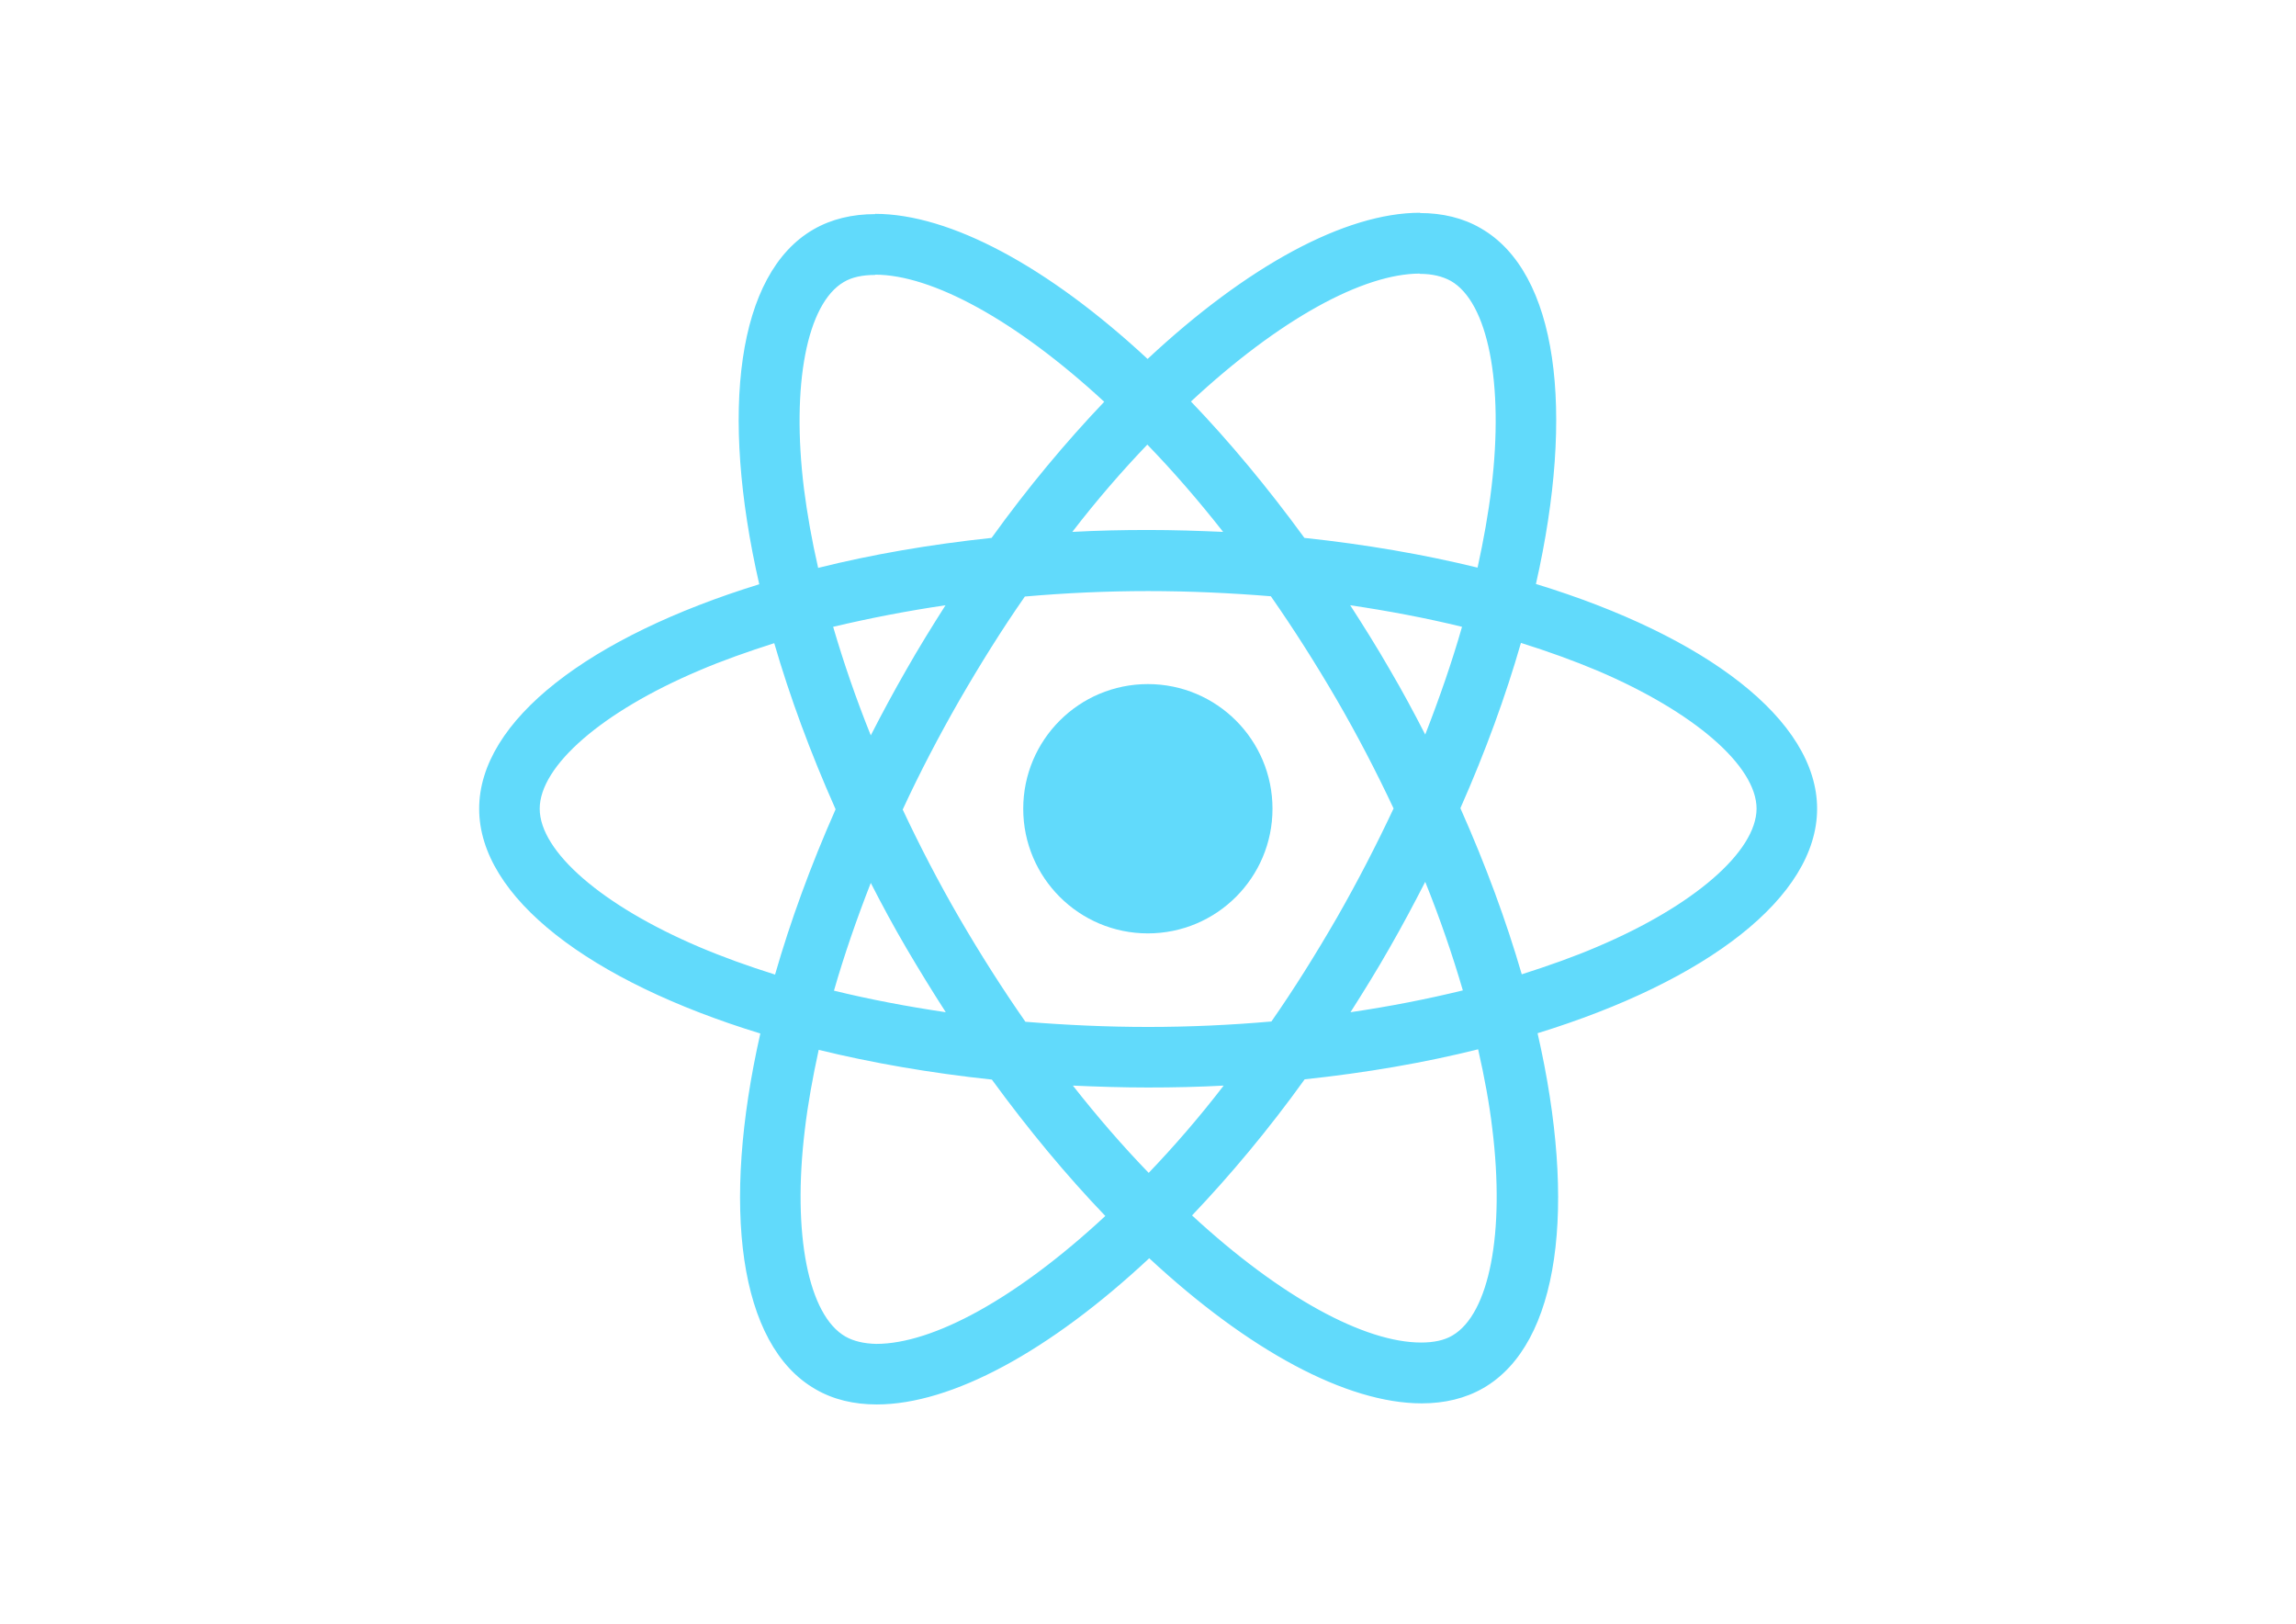
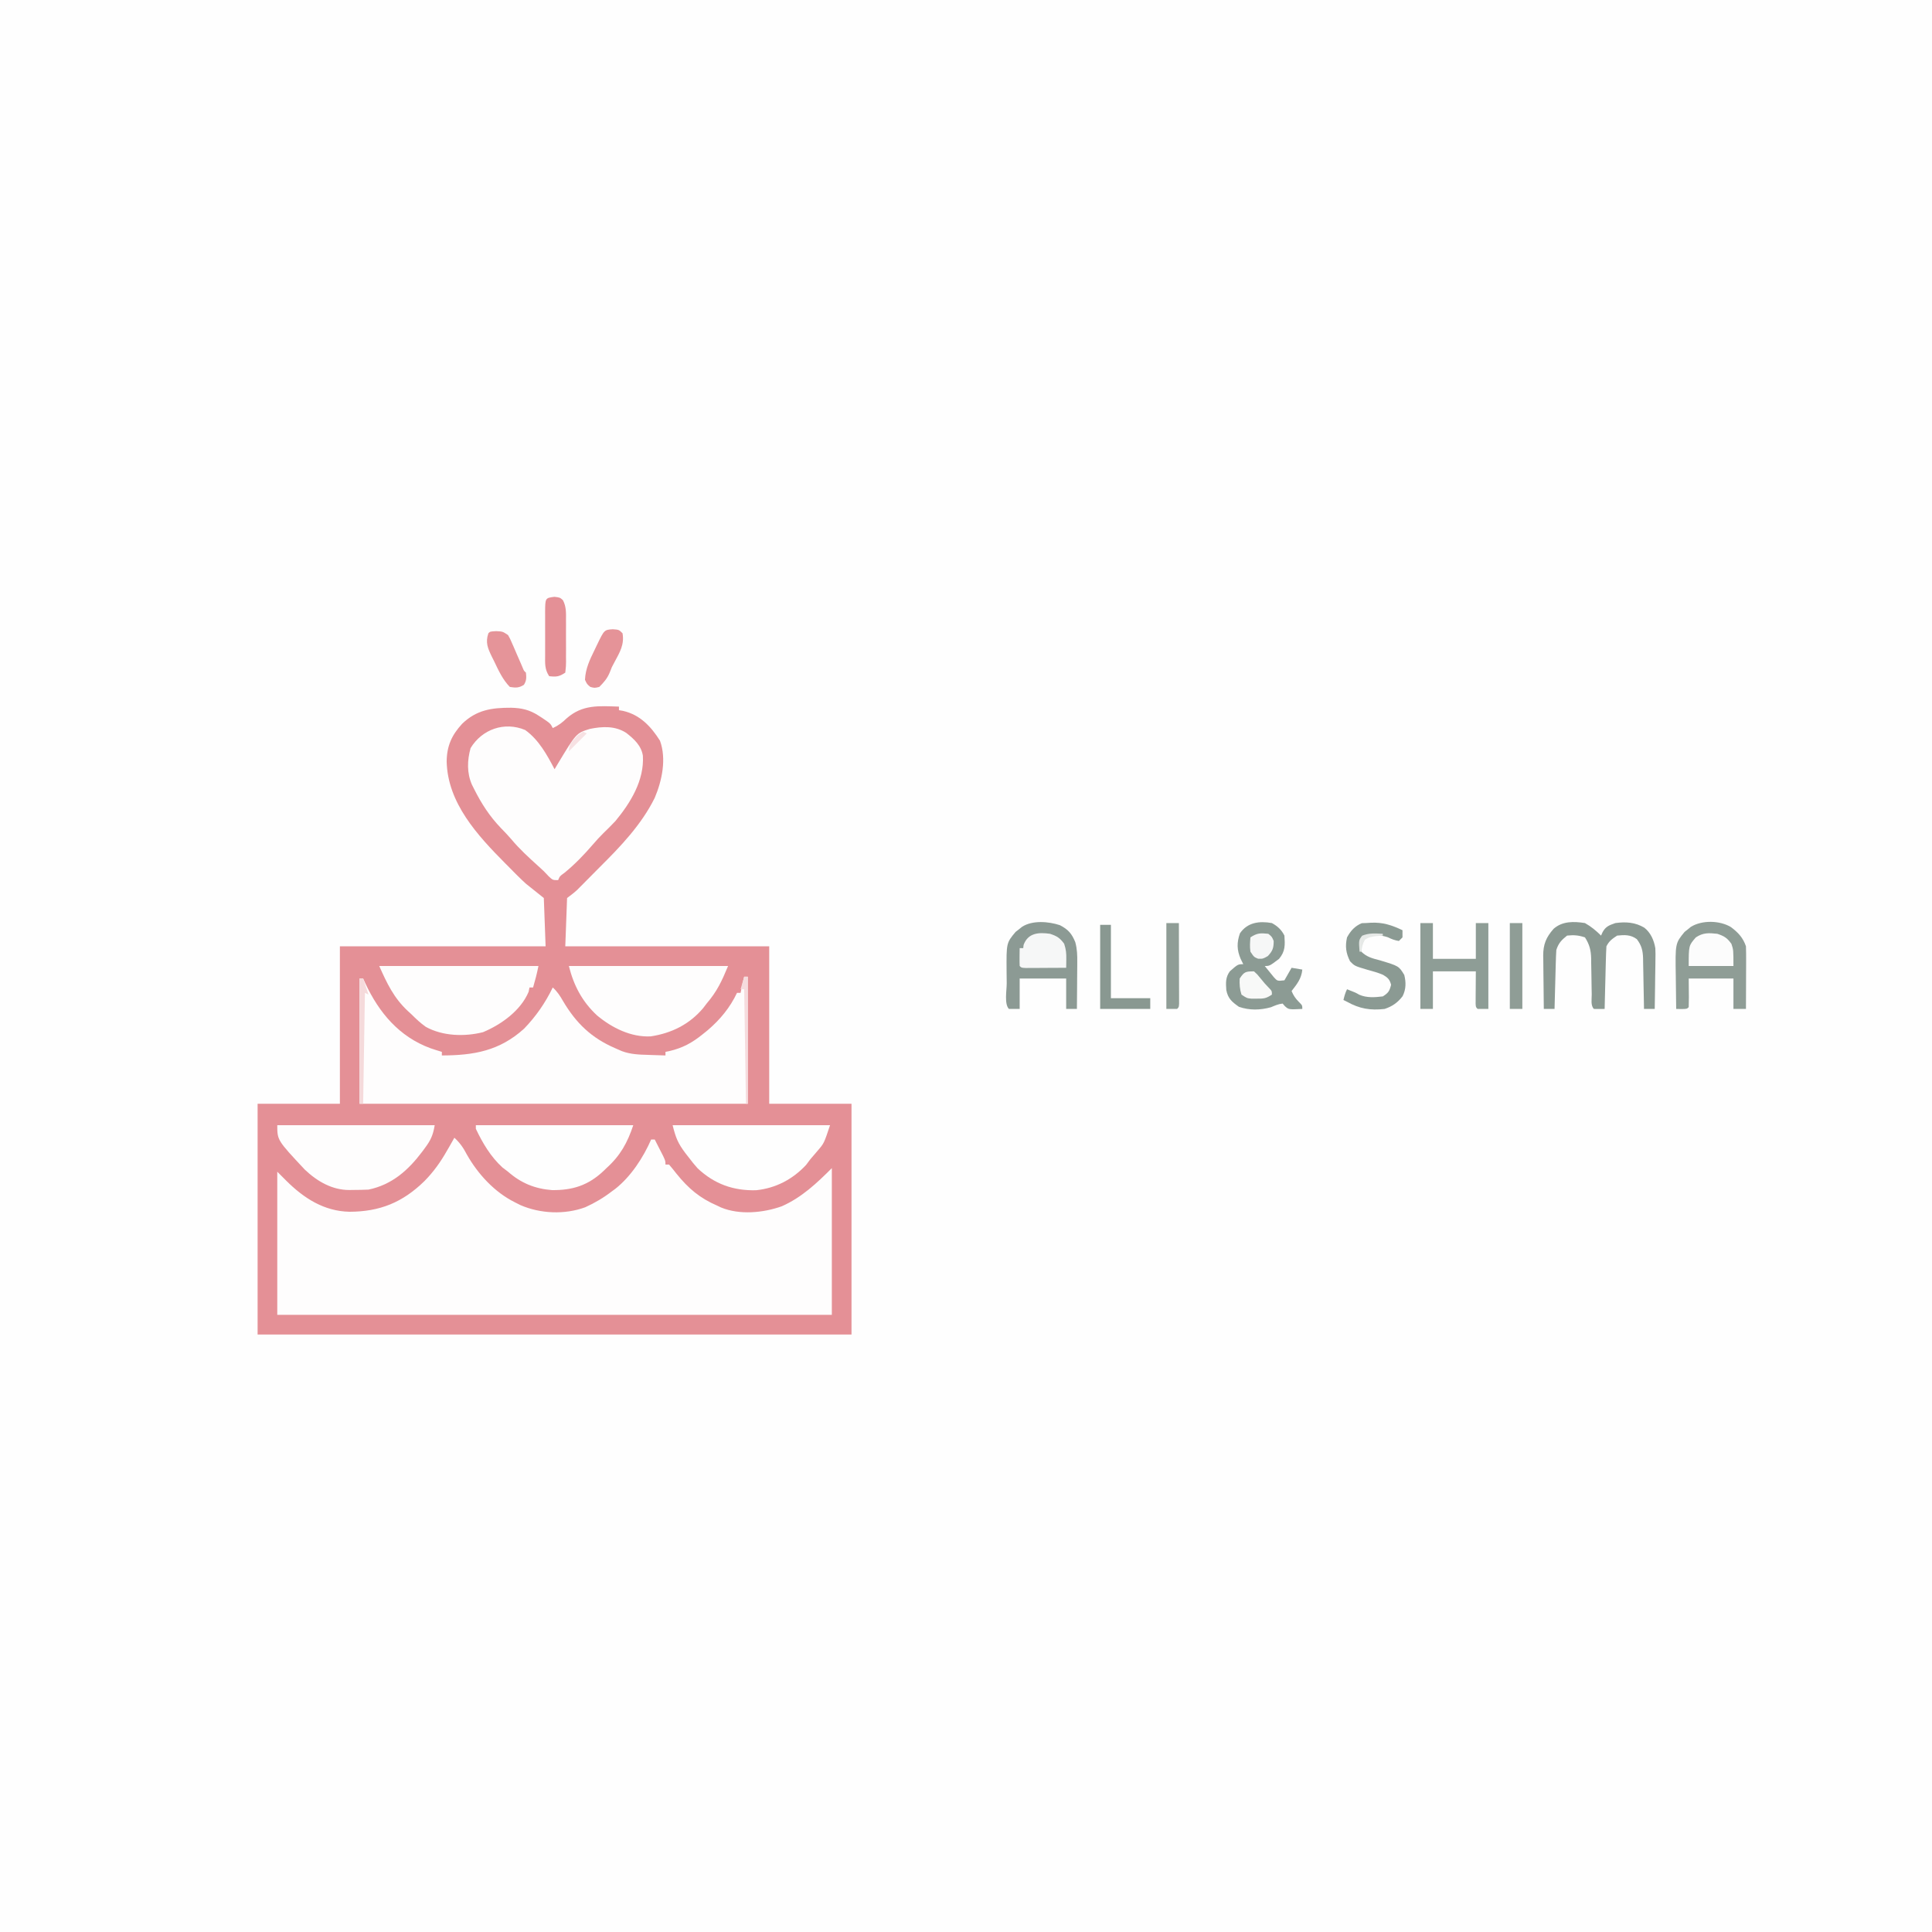
- <svg xmlns="http://www.w3.org/2000/svg" viewBox="0 0 841.9 595.3">
-   <g fill="#61DAFB">
-     <path d="M666.3 296.5c0-32.5-40.7-63.3-103.1-82.4 14.4-63.6 8-114.2-20.2-130.4-6.5-3.8-14.1-5.6-22.4-5.6v22.3c4.6 0 8.3.9 11.4 2.6 13.6 7.8 19.5 37.5 14.9 75.7-1.1 9.4-2.9 19.3-5.1 29.4-19.6-4.8-41-8.5-63.5-10.9-13.5-18.5-27.5-35.3-41.6-50 32.6-30.3 63.2-46.9 84-46.9V78c-27.5 0-63.5 19.6-99.9 53.6-36.4-33.8-72.4-53.2-99.9-53.2v22.3c20.7 0 51.4 16.5 84 46.6-14 14.7-28 31.4-41.3 49.9-22.6 2.4-44 6.1-63.6 11-2.3-10-4-19.7-5.2-29-4.7-38.2 1.1-67.9 14.6-75.8 3-1.8 6.9-2.6 11.5-2.6V78.5c-8.4 0-16 1.8-22.6 5.6-28.1 16.2-34.4 66.7-19.9 130.1-62.2 19.2-102.7 49.9-102.7 82.3 0 32.5 40.7 63.3 103.1 82.4-14.4 63.6-8 114.2 20.2 130.4 6.5 3.8 14.1 5.6 22.5 5.6 27.5 0 63.5-19.6 99.9-53.6 36.4 33.8 72.4 53.2 99.9 53.2 8.4 0 16-1.8 22.6-5.6 28.1-16.2 34.4-66.7 19.9-130.1 62-19.1 102.5-49.9 102.5-82.3zm-130.2-66.7c-3.7 12.9-8.3 26.2-13.5 39.5-4.1-8-8.4-16-13.1-24-4.6-8-9.5-15.8-14.4-23.4 14.2 2.1 27.9 4.7 41 7.9zm-45.8 106.5c-7.8 13.5-15.8 26.3-24.1 38.2-14.9 1.3-30 2-45.2 2-15.1 0-30.2-.7-45-1.9-8.3-11.9-16.4-24.6-24.2-38-7.6-13.1-14.5-26.4-20.8-39.8 6.2-13.4 13.2-26.8 20.7-39.9 7.8-13.5 15.8-26.3 24.1-38.2 14.9-1.3 30-2 45.2-2 15.1 0 30.2.7 45 1.9 8.3 11.9 16.4 24.6 24.2 38 7.6 13.1 14.5 26.4 20.8 39.8-6.3 13.4-13.2 26.8-20.7 39.9zm32.3-13c5.4 13.4 10 26.8 13.8 39.8-13.1 3.2-26.9 5.9-41.2 8 4.9-7.7 9.8-15.6 14.4-23.7 4.6-8 8.9-16.1 13-24.1zM421.2 430c-9.3-9.6-18.6-20.3-27.8-32 9 .4 18.2.7 27.5.7 9.4 0 18.7-.2 27.8-.7-9 11.7-18.3 22.4-27.5 32zm-74.4-58.9c-14.2-2.1-27.9-4.7-41-7.9 3.7-12.9 8.3-26.2 13.5-39.5 4.1 8 8.4 16 13.1 24 4.7 8 9.5 15.8 14.4 23.4zM420.7 163c9.3 9.6 18.6 20.3 27.8 32-9-.4-18.2-.7-27.5-.7-9.4 0-18.7.2-27.8.7 9-11.7 18.3-22.4 27.5-32zm-74 58.9c-4.9 7.7-9.8 15.6-14.4 23.7-4.6 8-8.9 16-13 24-5.4-13.4-10-26.8-13.8-39.8 13.1-3.1 26.9-5.8 41.2-7.9zm-90.5 125.2c-35.4-15.1-58.3-34.9-58.3-50.6 0-15.7 22.9-35.6 58.3-50.6 8.6-3.7 18-7 27.7-10.1 5.7 19.6 13.2 40 22.5 60.9-9.2 20.8-16.6 41.1-22.2 60.6-9.9-3.1-19.3-6.5-28-10.2zM310 490c-13.6-7.8-19.5-37.5-14.9-75.7 1.1-9.4 2.9-19.3 5.1-29.4 19.6 4.8 41 8.5 63.5 10.9 13.5 18.5 27.5 35.3 41.6 50-32.6 30.3-63.2 46.9-84 46.9-4.5-.1-8.3-1-11.3-2.7zm237.2-76.2c4.7 38.2-1.1 67.9-14.6 75.8-3 1.8-6.9 2.6-11.5 2.6-20.7 0-51.4-16.5-84-46.6 14-14.7 28-31.4 41.3-49.9 22.6-2.4 44-6.1 63.6-11 2.3 10.1 4.1 19.8 5.2 29.1zm38.5-66.7c-8.6 3.7-18 7-27.7 10.1-5.7-19.6-13.2-40-22.5-60.9 9.2-20.8 16.6-41.1 22.2-60.6 9.9 3.1 19.3 6.5 28.1 10.2 35.4 15.1 58.3 34.9 58.3 50.6-.1 15.7-23 35.6-58.4 50.6zM320.8 78.4z" />
-     <circle cx="420.9" cy="296.5" r="45.7" />
-     <path d="M520.5 78.1z" />
-   </g>
+ <svg xmlns="http://www.w3.org/2000/svg" version="1.1" width="1080" height="1080">
+   <path d="M0 0 C356.4 0 712.8 0 1080 0 C1080 356.4 1080 712.8 1080 1080 C723.6 1080 367.2 1080 0 1080 C0 723.6 0 367.2 0 0 Z " fill="#FEFEFE" transform="translate(0,0)" />
+   <path d="M0 0 C0 0.66 0 1.32 0 2 C1.102 2.184 1.102 2.184 2.227 2.371 C11.776 4.537 17.876 11.062 22.938 19.062 C26.649 29.247 24.081 41.369 20 51 C12.578 66.032 0.797 78.291 -11 90 C-12.138 91.148 -13.274 92.296 -14.41 93.445 C-15.628 94.672 -16.845 95.898 -18.062 97.125 C-18.674 97.745 -19.286 98.365 -19.916 99.004 C-20.512 99.603 -21.108 100.203 -21.723 100.82 C-22.256 101.359 -22.79 101.898 -23.34 102.454 C-25.111 104.103 -27.064 105.548 -29 107 C-29.33 115.91 -29.66 124.82 -30 134 C7.62 134 45.24 134 84 134 C84 163.04 84 192.08 84 222 C99.18 222 114.36 222 130 222 C130 264.57 130 307.14 130 351 C20.44 351 -89.12 351 -202 351 C-202 308.43 -202 265.86 -202 222 C-186.82 222 -171.64 222 -156 222 C-156 192.96 -156 163.92 -156 134 C-118.05 134 -80.1 134 -41 134 C-41.33 125.09 -41.66 116.18 -42 107 C-45.3 104.36 -48.6 101.72 -52 99 C-53.588 97.556 -55.155 96.085 -56.668 94.562 C-57.416 93.812 -58.165 93.062 -58.936 92.289 C-59.679 91.534 -60.422 90.778 -61.188 90 C-61.942 89.245 -62.697 88.489 -63.475 87.711 C-79.07 71.994 -95.773 53.933 -96.312 30.688 C-96.224 22.025 -93.485 15.892 -87.629 9.566 C-79.579 1.826 -71.121 0.598 -60.307 0.632 C-54.467 0.767 -49.955 1.776 -45 5 C-44.322 5.432 -43.644 5.864 -42.945 6.309 C-38.261 9.479 -38.261 9.479 -37 12 C-33.863 10.605 -31.718 8.933 -29.25 6.562 C-20.278 -1.282 -11.272 -0.346 0 0 Z " fill="#E49096" transform="translate(346,395)" />
+   <path d="M0 0 C3.152 2.887 5.032 5.66 7 9.438 C13.216 20.403 22.523 30.493 33.875 36.125 C34.862 36.623 35.85 37.12 36.867 37.633 C48.014 42.497 61.649 43.084 73.125 38.875 C78.49 36.455 83.341 33.588 88 30 C88.652 29.523 89.305 29.046 89.977 28.555 C98.745 21.603 105.526 11.169 110 1 C110.66 1 111.32 1 112 1 C113.005 2.956 114.004 4.915 115 6.875 C115.557 7.966 116.114 9.056 116.688 10.18 C118 13 118 13 118 15 C118.66 15 119.32 15 120 15 C121.43 16.641 122.794 18.34 124.125 20.062 C130.802 28.358 137.195 33.778 147 38 C147.673 38.321 148.346 38.642 149.039 38.973 C159.415 43.279 172.665 42.005 183.012 38.32 C194.099 33.422 202.524 25.476 211 17 C211 44.06 211 71.12 211 99 C108.7 99 6.4 99 -99 99 C-99 72.6 -99 46.2 -99 19 C-97.35 20.65 -95.7 22.3 -94 24 C-84.189 33.777 -72.885 41.09 -58.645 41.381 C-41.676 41.339 -28.935 36.166 -16.75 24.25 C-11.593 19.026 -7.604 13.406 -4 7 C-3.568 6.26 -3.136 5.52 -2.691 4.758 C-1.777 3.182 -0.885 1.593 0 0 Z " fill="#FEFDFD" transform="translate(254,636)" />
+   <path d="M0 0 C0.66 0 1.32 0 2 0 C2 23.43 2 46.86 2 71 C-69.61 71 -141.22 71 -215 71 C-215 47.9 -215 24.8 -215 1 C-214.34 1 -213.68 1 -213 1 C-212.599 1.883 -212.198 2.766 -211.785 3.676 C-204.057 20.192 -192.819 33.547 -175.367 39.969 C-173.254 40.684 -171.138 41.365 -169 42 C-169 42.66 -169 43.32 -169 44 C-151.169 43.964 -136.742 41.464 -123 29 C-116.348 22.087 -111.188 14.648 -107 6 C-104.483 8.295 -102.922 10.667 -101.25 13.625 C-93.899 26.033 -85.337 34.265 -72 40 C-70.795 40.527 -69.589 41.054 -68.348 41.598 C-63.459 43.405 -58.669 43.556 -53.5 43.688 C-52.582 43.722 -51.664 43.756 -50.719 43.791 C-48.479 43.873 -46.24 43.942 -44 44 C-44 43.34 -44 42.68 -44 42 C-42.983 41.797 -42.983 41.797 -41.945 41.59 C-34.336 39.83 -29.033 36.901 -23 32 C-22.141 31.305 -21.283 30.61 -20.398 29.895 C-13.431 23.948 -7.949 17.298 -4 9 C-3.34 9 -2.68 9 -2 9 C-1.856 8.258 -1.711 7.515 -1.562 6.75 C-1.098 4.48 -0.581 2.242 0 0 Z " fill="#FEFDFD" transform="translate(416,546)" />
+   <path d="M0 0 C7.6 5.431 12.207 13.828 16.449 21.938 C16.969 21.069 17.488 20.2 18.023 19.305 C28.607 1.747 28.607 1.747 36.215 -0.609 C43.251 -2.036 50.339 -2.374 56.512 1.625 C60.876 5.013 64.963 8.758 65.828 14.414 C66.628 28.128 59.01 40.603 50.449 50.938 C48.234 53.287 45.962 55.55 43.637 57.789 C41.625 59.765 39.779 61.794 37.949 63.938 C33.038 69.646 27.792 75.111 21.949 79.875 C19.403 81.692 19.403 81.692 18.449 83.938 C15.449 83.938 15.449 83.938 13.16 81.801 C12.266 80.856 11.371 79.911 10.449 78.938 C9.429 77.984 8.4 77.04 7.363 76.105 C2.054 71.297 -3.168 66.564 -7.75 61.039 C-9.6 58.88 -11.565 56.859 -13.544 54.819 C-19.915 48.171 -24.437 41.155 -28.551 32.938 C-28.932 32.186 -29.314 31.434 -29.707 30.66 C-32.632 24.039 -32.395 16.966 -30.488 10.125 C-24.097 -0.389 -11.641 -4.849 0 0 Z " fill="#FEFDFD" transform="translate(293.5508,408.0625)" />
+   <path d="M0 0 C29.37 0 58.74 0 89 0 C85.388 8.668 82.803 14.236 77 21 C76.381 21.815 75.763 22.629 75.125 23.469 C67.462 32.596 57.439 37.566 45.789 39.336 C34.749 39.922 24.071 34.554 15.812 27.688 C7.497 19.999 2.748 10.993 0 0 Z " fill="#FEFDFD" transform="translate(318,540)" />
+   <path d="M0 0 C29.37 0 58.74 0 89 0 C88.181 4.096 87.177 7.999 86 12 C85.34 12 84.68 12 84 12 C83.835 12.804 83.67 13.609 83.5 14.438 C79.084 24.925 68.274 32.699 58 37 C47.648 39.602 35.414 39.223 26 34 C23.057 31.905 20.545 29.556 18 27 C17.321 26.38 16.641 25.76 15.941 25.121 C8.15 17.83 4.321 9.723 0 0 Z " fill="#FEFDFD" transform="translate(212,540)" />
+   <path d="M0 0 C29.04 0 58.08 0 88 0 C87.053 5.681 85.73 8.47 82.438 12.875 C81.983 13.49 81.528 14.105 81.06 14.739 C73.261 25.114 64.171 33.258 51 36 C48.176 36.121 45.387 36.185 42.562 36.188 C41.812 36.2 41.061 36.212 40.287 36.225 C30.714 36.25 22.248 31.371 15.375 24.812 C0 8.383 0 8.383 0 0 Z " fill="#FEFDFD" transform="translate(155,629)" />
+   <path d="M0 0 C29.04 0 58.08 0 88 0 C84.626 10.121 84.626 10.121 81.125 14.188 C80.413 15.023 79.702 15.858 78.969 16.719 C78.319 17.472 77.669 18.224 77 19 C75.824 20.578 75.824 20.578 74.625 22.188 C67.099 30.252 57.707 35.197 46.699 36.344 C34.024 36.701 23.334 32.891 13.996 24.117 C12.213 22.147 10.596 20.124 9 18 C8.37 17.192 7.739 16.384 7.09 15.551 C2.971 10.027 1.791 7.165 0 0 Z " fill="#FEFEFE" transform="translate(376,629)" />
+   <path d="M0 0 C29.04 0 58.08 0 88 0 C84.7 9.9 80.749 17.007 73 24 C72.416 24.565 71.832 25.129 71.23 25.711 C62.734 33.655 54.074 36.394 42.586 36.277 C32.973 35.534 25.185 32.326 18 26 C16.969 25.216 15.938 24.433 14.875 23.625 C8.288 17.611 3.807 10.019 0 2 C0 1.34 0 0.68 0 0 Z " fill="#FEFEFE" transform="translate(266,629)" />
+   <path d="M0 0 C4.029 2.956 6.901 6.017 8.5 10.812 C8.585 13.471 8.616 16.103 8.598 18.762 C8.596 19.534 8.595 20.307 8.593 21.103 C8.588 23.569 8.575 26.034 8.562 28.5 C8.557 30.173 8.553 31.845 8.549 33.518 C8.538 37.616 8.521 41.714 8.5 45.812 C6.19 45.812 3.88 45.812 1.5 45.812 C1.5 40.203 1.5 34.593 1.5 28.812 C-6.75 28.812 -15 28.812 -23.5 28.812 C-23.46 34.033 -23.46 34.033 -23.41 39.254 C-23.403 41.107 -23.45 42.96 -23.5 44.812 C-24.5 45.812 -24.5 45.812 -27.562 45.875 C-28.532 45.854 -29.501 45.834 -30.5 45.812 C-30.575 41.259 -30.629 36.706 -30.665 32.153 C-30.68 30.607 -30.7 29.061 -30.726 27.515 C-31.029 9.128 -31.029 9.128 -25.816 2.754 C-24.948 2.071 -24.948 2.071 -24.062 1.375 C-23.486 0.902 -22.91 0.429 -22.316 -0.059 C-16.098 -3.924 -6.158 -3.692 0 0 Z " fill="#8F9D96" transform="translate(967.5,518.1875)" />
+   <path d="M0 0 C4.631 2.398 6.631 4.686 8.589 9.479 C9.64 13.325 9.753 16.886 9.695 20.836 C9.692 21.582 9.69 22.328 9.687 23.097 C9.676 25.461 9.651 27.824 9.625 30.188 C9.615 31.798 9.606 33.409 9.598 35.02 C9.576 38.951 9.541 42.882 9.5 46.812 C7.52 46.812 5.54 46.812 3.5 46.812 C3.5 41.203 3.5 35.593 3.5 29.812 C-5.08 29.812 -13.66 29.812 -22.5 29.812 C-22.5 35.422 -22.5 41.032 -22.5 46.812 C-24.48 46.812 -26.46 46.812 -28.5 46.812 C-31.182 44.13 -29.73 36.37 -29.74 32.505 C-29.75 30.283 -29.781 28.063 -29.812 25.842 C-29.935 9.926 -29.935 9.926 -24.781 3.754 C-24.193 3.299 -23.606 2.844 -23 2.375 C-22.118 1.665 -22.118 1.665 -21.219 0.941 C-15.437 -2.856 -6.337 -2.112 0 0 Z " fill="#8C9A94" transform="translate(592.5,517.1875)" />
+   <path d="M0 0 C3.118 1.694 5.39 3.78 7 7 C7.347 12.298 7.535 15.758 4 20 C-1.297 24 -1.297 24 -4 24 C-2.931 25.345 -1.844 26.676 -0.75 28 C-0.147 28.742 0.457 29.485 1.078 30.25 C3.06 32.449 3.06 32.449 7 32 C8.32 29.69 9.64 27.38 11 25 C12.98 25.33 14.96 25.66 17 26 C16.543 31.027 14.008 34.149 11 38 C12.099 40.565 13.128 42.128 15.125 44.125 C17 46 17 46 17 48 C9.418 48.373 9.418 48.373 7.25 46.438 C6.631 45.726 6.631 45.726 6 45 C3.589 45.249 1.676 46.134 -0.562 47.062 C-6.58 48.704 -12.519 48.857 -18.438 46.812 C-22.278 44.096 -24.574 42.234 -25.488 37.441 C-25.768 33.402 -25.959 30.306 -23.496 26.953 C-18.988 23 -18.988 23 -16 23 C-16.742 21.484 -16.742 21.484 -17.5 19.938 C-19.614 14.943 -19.66 10.905 -17.875 5.75 C-13.663 -0.427 -6.994 -1.247 0 0 Z " fill="#8C9B94" transform="translate(711,516)" />
+   <path d="M0 0 C3.434 1.924 6.209 4.237 9 7 C9.278 6.376 9.557 5.752 9.844 5.109 C11.628 1.854 13.529 1.239 17 0 C22.783 -0.803 28.094 -0.46 33.181 2.579 C36.763 5.377 38.619 9.664 39.343 14.103 C39.459 16.299 39.451 18.458 39.391 20.656 C39.385 21.444 39.379 22.232 39.373 23.043 C39.351 25.53 39.301 28.014 39.25 30.5 C39.23 32.198 39.212 33.896 39.195 35.594 C39.151 39.73 39.083 43.865 39 48 C37.02 48 35.04 48 33 48 C32.985 46.996 32.971 45.992 32.956 44.958 C32.898 41.221 32.82 37.485 32.738 33.748 C32.704 32.133 32.676 30.519 32.654 28.904 C32.62 26.577 32.568 24.252 32.512 21.926 C32.505 21.208 32.499 20.49 32.492 19.75 C32.364 15.347 31.666 12.527 29 9 C25.579 6.434 22.152 6.563 18 7 C15.247 8.796 13.474 10.053 12 13 C11.843 15.624 11.742 18.225 11.684 20.852 C11.663 21.626 11.642 22.4 11.621 23.197 C11.555 25.673 11.496 28.149 11.438 30.625 C11.394 32.302 11.351 33.979 11.307 35.656 C11.199 39.771 11.098 43.885 11 48 C9 48.043 7 48.041 5 48 C3.08 46.08 3.816 42.515 3.789 39.895 C3.761 38.421 3.732 36.948 3.703 35.475 C3.662 33.149 3.625 30.823 3.599 28.497 C3.571 26.254 3.525 24.012 3.477 21.77 C3.473 21.082 3.47 20.394 3.467 19.686 C3.351 15.104 2.484 11.861 0 8 C-3.638 6.787 -6.177 6.605 -10 7 C-13.16 9.541 -14.715 11.146 -16 15 C-16.153 17.511 -16.257 19.999 -16.316 22.512 C-16.337 23.24 -16.358 23.968 -16.379 24.718 C-16.445 27.041 -16.504 29.364 -16.562 31.688 C-16.606 33.264 -16.649 34.84 -16.693 36.416 C-16.8 40.277 -16.902 44.139 -17 48 C-18.98 48 -20.96 48 -23 48 C-23.074 42.983 -23.129 37.966 -23.165 32.949 C-23.18 31.244 -23.2 29.538 -23.226 27.833 C-23.263 25.376 -23.28 22.919 -23.293 20.461 C-23.308 19.704 -23.324 18.948 -23.34 18.169 C-23.342 11.92 -21.719 7.934 -17.5 3.188 C-12.577 -1.12 -6.237 -0.986 0 0 Z " fill="#8B9992" transform="translate(886,516)" />
+   <path d="M0 0 C2.31 0 4.62 0 7 0 C7 6.6 7 13.2 7 20 C14.92 20 22.84 20 31 20 C31 13.4 31 6.8 31 0 C33.31 0 35.62 0 38 0 C38 15.84 38 31.68 38 48 C36.02 48 34.04 48 32 48 C31 47 31 47 30.886 45.051 C30.892 44.218 30.897 43.385 30.902 42.527 C30.905 41.718 30.907 40.908 30.91 40.074 C30.919 39.039 30.928 38.004 30.938 36.938 C30.958 33.658 30.979 30.379 31 27 C23.08 27 15.16 27 7 27 C7 33.93 7 40.86 7 48 C4.69 48 2.38 48 0 48 C0 32.16 0 16.32 0 0 Z " fill="#8E9D96" transform="translate(794,516)" />
+   <path d="M0 0 C6.727 -0.357 11.782 1.304 17.816 4.18 C17.816 5.5 17.816 6.82 17.816 8.18 C17.156 8.84 16.496 9.5 15.816 10.18 C13.506 9.861 11.727 9.136 9.629 8.117 C5.73 6.818 1.894 6.661 -2.184 7.18 C-3.174 7.84 -4.164 8.5 -5.184 9.18 C-5.767 12.637 -5.767 12.637 -5.184 16.18 C-2.154 19.165 1.079 19.95 5.129 20.992 C15.771 24.192 15.771 24.192 18.816 29.18 C19.843 33.355 19.823 37.153 17.887 41.051 C15.139 44.651 12.064 46.79 7.816 48.18 C-0.144 49.101 -6.21 48.073 -13.184 44.18 C-13.844 43.85 -14.504 43.52 -15.184 43.18 C-14.678 41.011 -14.184 39.18 -13.184 37.18 C-8.486 39.007 -8.486 39.007 -6.355 40.227 C-2.183 42.058 2.362 41.727 6.816 41.18 C9.931 39.224 10.563 38.195 11.441 34.68 C10.698 31.706 9.595 30.697 6.996 29.137 C4.152 27.888 1.248 27.129 -1.746 26.305 C-8.94 24.169 -8.94 24.169 -11.496 21.555 C-13.799 16.948 -14.314 13.225 -13.184 8.18 C-11.182 4.507 -8.823 1.863 -4.934 0.242 C-3.288 0.205 -1.641 0.135 0 0 Z " fill="#8B9A93" transform="translate(766.1836,515.8203)" />
+   <path d="M0 0 C3.062 0.375 3.062 0.375 4.729 1.859 C6.654 5.491 6.491 8.996 6.461 13.008 C6.465 14.257 6.465 14.257 6.47 15.532 C6.472 17.289 6.466 19.046 6.454 20.802 C6.438 23.498 6.453 26.191 6.473 28.887 C6.471 30.594 6.467 32.301 6.461 34.008 C6.47 35.22 6.47 35.22 6.479 36.457 C6.451 38.723 6.451 38.723 6.062 42.375 C2.612 44.675 1.117 44.806 -2.938 44.375 C-5.543 40.466 -5.225 37.154 -5.203 32.621 C-5.205 31.764 -5.207 30.908 -5.209 30.025 C-5.21 28.215 -5.207 26.406 -5.198 24.596 C-5.188 21.82 -5.198 19.044 -5.211 16.268 C-5.21 14.51 -5.207 12.753 -5.203 10.996 C-5.207 10.163 -5.211 9.329 -5.215 8.471 C-5.152 0.658 -5.152 0.658 0 0 Z " fill="#E49096" transform="translate(309.9375,333.625)" />
+   <path d="M0 0 C3.845 1.282 5.486 2.297 7.875 5.562 C8.939 8.814 9.12 10.854 9.07 14.215 C9.055 15.561 9.055 15.561 9.04 16.933 C9.026 17.615 9.013 18.297 9 19 C4.854 19.029 0.708 19.047 -3.438 19.062 C-5.214 19.075 -5.214 19.075 -7.025 19.088 C-8.15 19.091 -9.275 19.094 -10.434 19.098 C-11.997 19.106 -11.997 19.106 -13.592 19.114 C-16 19 -16 19 -17 18 C-17.072 16.314 -17.084 14.625 -17.062 12.938 C-17.053 12.018 -17.044 11.099 -17.035 10.152 C-17.024 9.442 -17.012 8.732 -17 8 C-16.34 8 -15.68 8 -15 8 C-14.907 7.134 -14.907 7.134 -14.812 6.25 C-12.341 -0.593 -6.272 -0.896 0 0 Z " fill="#F6F7F7" transform="translate(587,522)" />
+   <path d="M0 0 C1.98 0 3.96 0 6 0 C6 13.53 6 27.06 6 41 C13.26 41 20.52 41 28 41 C28 42.98 28 44.96 28 47 C18.76 47 9.52 47 0 47 C0 31.49 0 15.98 0 0 Z " fill="#899891" transform="translate(615,517)" />
+   <path d="M0 0 C3.885 1.295 5.498 2.297 7.875 5.625 C9 9 9 9 9 18 C0.75 18 -7.5 18 -16 18 C-16 6.571 -16 6.571 -12 2 C-7.933 -0.711 -4.769 -0.514 0 0 Z " fill="#FCFCFC" transform="translate(960,522)" />
+   <path d="M0 0 C3.5 0.25 3.5 0.25 5.5 2.25 C6.601 8.581 3.974 12.866 1.008 18.383 C-0.524 21.17 -0.524 21.17 -1.551 23.91 C-2.998 27.477 -4.767 29.517 -7.5 32.25 C-10.125 32.875 -10.125 32.875 -12.5 32.25 C-14.375 30.688 -14.375 30.688 -15.5 28.25 C-15.185 21.96 -12.811 17.034 -10.062 11.438 C-9.655 10.58 -9.247 9.722 -8.826 8.838 C-4.727 0.338 -4.727 0.338 0 0 Z " fill="#E59398" transform="translate(342.5,351.75)" />
+   <path d="M0 0 C3.625 0.188 3.625 0.188 6.625 2.188 C7.776 4.235 7.776 4.235 8.852 6.723 C9.243 7.614 9.635 8.505 10.039 9.424 C10.439 10.356 10.838 11.289 11.25 12.25 C12.053 14.096 12.857 15.941 13.664 17.785 C14.017 18.605 14.37 19.425 14.733 20.27 C15.475 22.152 15.475 22.152 16.625 23.188 C16.917 25.959 16.989 27.602 15.5 30 C12.68 31.786 10.89 31.721 7.625 31.188 C3.581 27.035 1.284 21.921 -1.188 16.75 C-1.607 15.917 -2.027 15.083 -2.459 14.225 C-4.711 9.531 -6.114 6.387 -4.375 1.188 C-3.375 0.188 -3.375 0.188 0 0 Z " fill="#E59499" transform="translate(277.375,352.8125)" />
+   <path d="M0 0 C2.31 0 4.62 0 7 0 C7 15.84 7 31.68 7 48 C4.69 48 2.38 48 0 48 C0 32.16 0 16.32 0 0 Z " fill="#8F9D96" transform="translate(844,516)" />
+   <path d="M0 0 C2.31 0 4.62 0 7 0 C7.025 6.675 7.043 13.35 7.055 20.026 C7.06 22.298 7.067 24.571 7.075 26.844 C7.088 30.103 7.093 33.362 7.098 36.621 C7.103 37.644 7.108 38.667 7.113 39.721 C7.113 40.662 7.113 41.603 7.114 42.572 C7.116 43.405 7.118 44.237 7.12 45.095 C7 47 7 47 6 48 C4.02 48 2.04 48 0 48 C0 32.16 0 16.32 0 0 Z " fill="#8F9D96" transform="translate(652,516)" />
+   <path d="M0 0 C1.816 1.645 1.816 1.645 3.562 3.812 C6.02 6.834 6.02 6.834 8.715 9.637 C10 11 10 11 10 13 C6.648 15.235 5.422 15.271 1.5 15.25 C0.061 15.258 0.061 15.258 -1.406 15.266 C-4 15 -4 15 -7 13 C-7.96 10.023 -8.188 7.117 -8 4 C-5.487 0.184 -4.652 0 0 0 Z " fill="#F8F9F8" transform="translate(701,543)" />
+   <path d="M0 0 C0.66 0 1.32 0 2 0 C2.99 2.97 3.98 5.94 5 9 C4.34 8.67 3.68 8.34 3 8 C2.67 28.46 2.34 48.92 2 70 C1.34 70 0.68 70 0 70 C0 46.9 0 23.8 0 0 Z " fill="#F5DADB" transform="translate(201,547)" />
+   <path d="M0 0 C2 1.625 2 1.625 3 4 C3 7.961 2.45 9.512 -0.25 12.438 C-3 14 -3 14 -5.688 13.938 C-8 13 -8 13 -10 10 C-10.428 7.194 -10.228 4.877 -10 2 C-6.296 -0.469 -4.379 -0.469 0 0 Z " fill="#F6F7F7" transform="translate(709,522)" />
+   <path d="M0 0 C0.66 0 1.32 0 2 0 C2 23.43 2 46.86 2 71 C1.67 71 1.34 71 1 71 C0.505 39.32 0.505 39.32 0 7 C-0.66 7 -1.32 7 -2 7 C-1.34 4.69 -0.68 2.38 0 0 Z " fill="#F6DCDE" transform="translate(416,546)" />
+   <path d="M0 0 C0 0.33 0 0.66 0 1 C-1.258 1.103 -2.516 1.206 -3.812 1.312 C-6.353 1.64 -7.767 1.85 -9.938 3.25 C-11.276 5.455 -11.657 7.459 -12 10 C-12.33 10 -12.66 10 -13 10 C-13.48 3.646 -13.48 3.646 -11.562 1.062 C-7.741 -0.522 -4.081 -0.235 0 0 Z " fill="#E6E9E7" transform="translate(773,522)" />
+   <path d="M0 0 C0.66 0.33 1.32 0.66 2 1 C-1.3 4.3 -4.6 7.6 -8 11 C-8 6.678 -5.851 5.116 -3 2 C-2.01 1.34 -1.02 0.68 0 0 Z " fill="#F7E1E3" transform="translate(326,409)" />
</svg>
